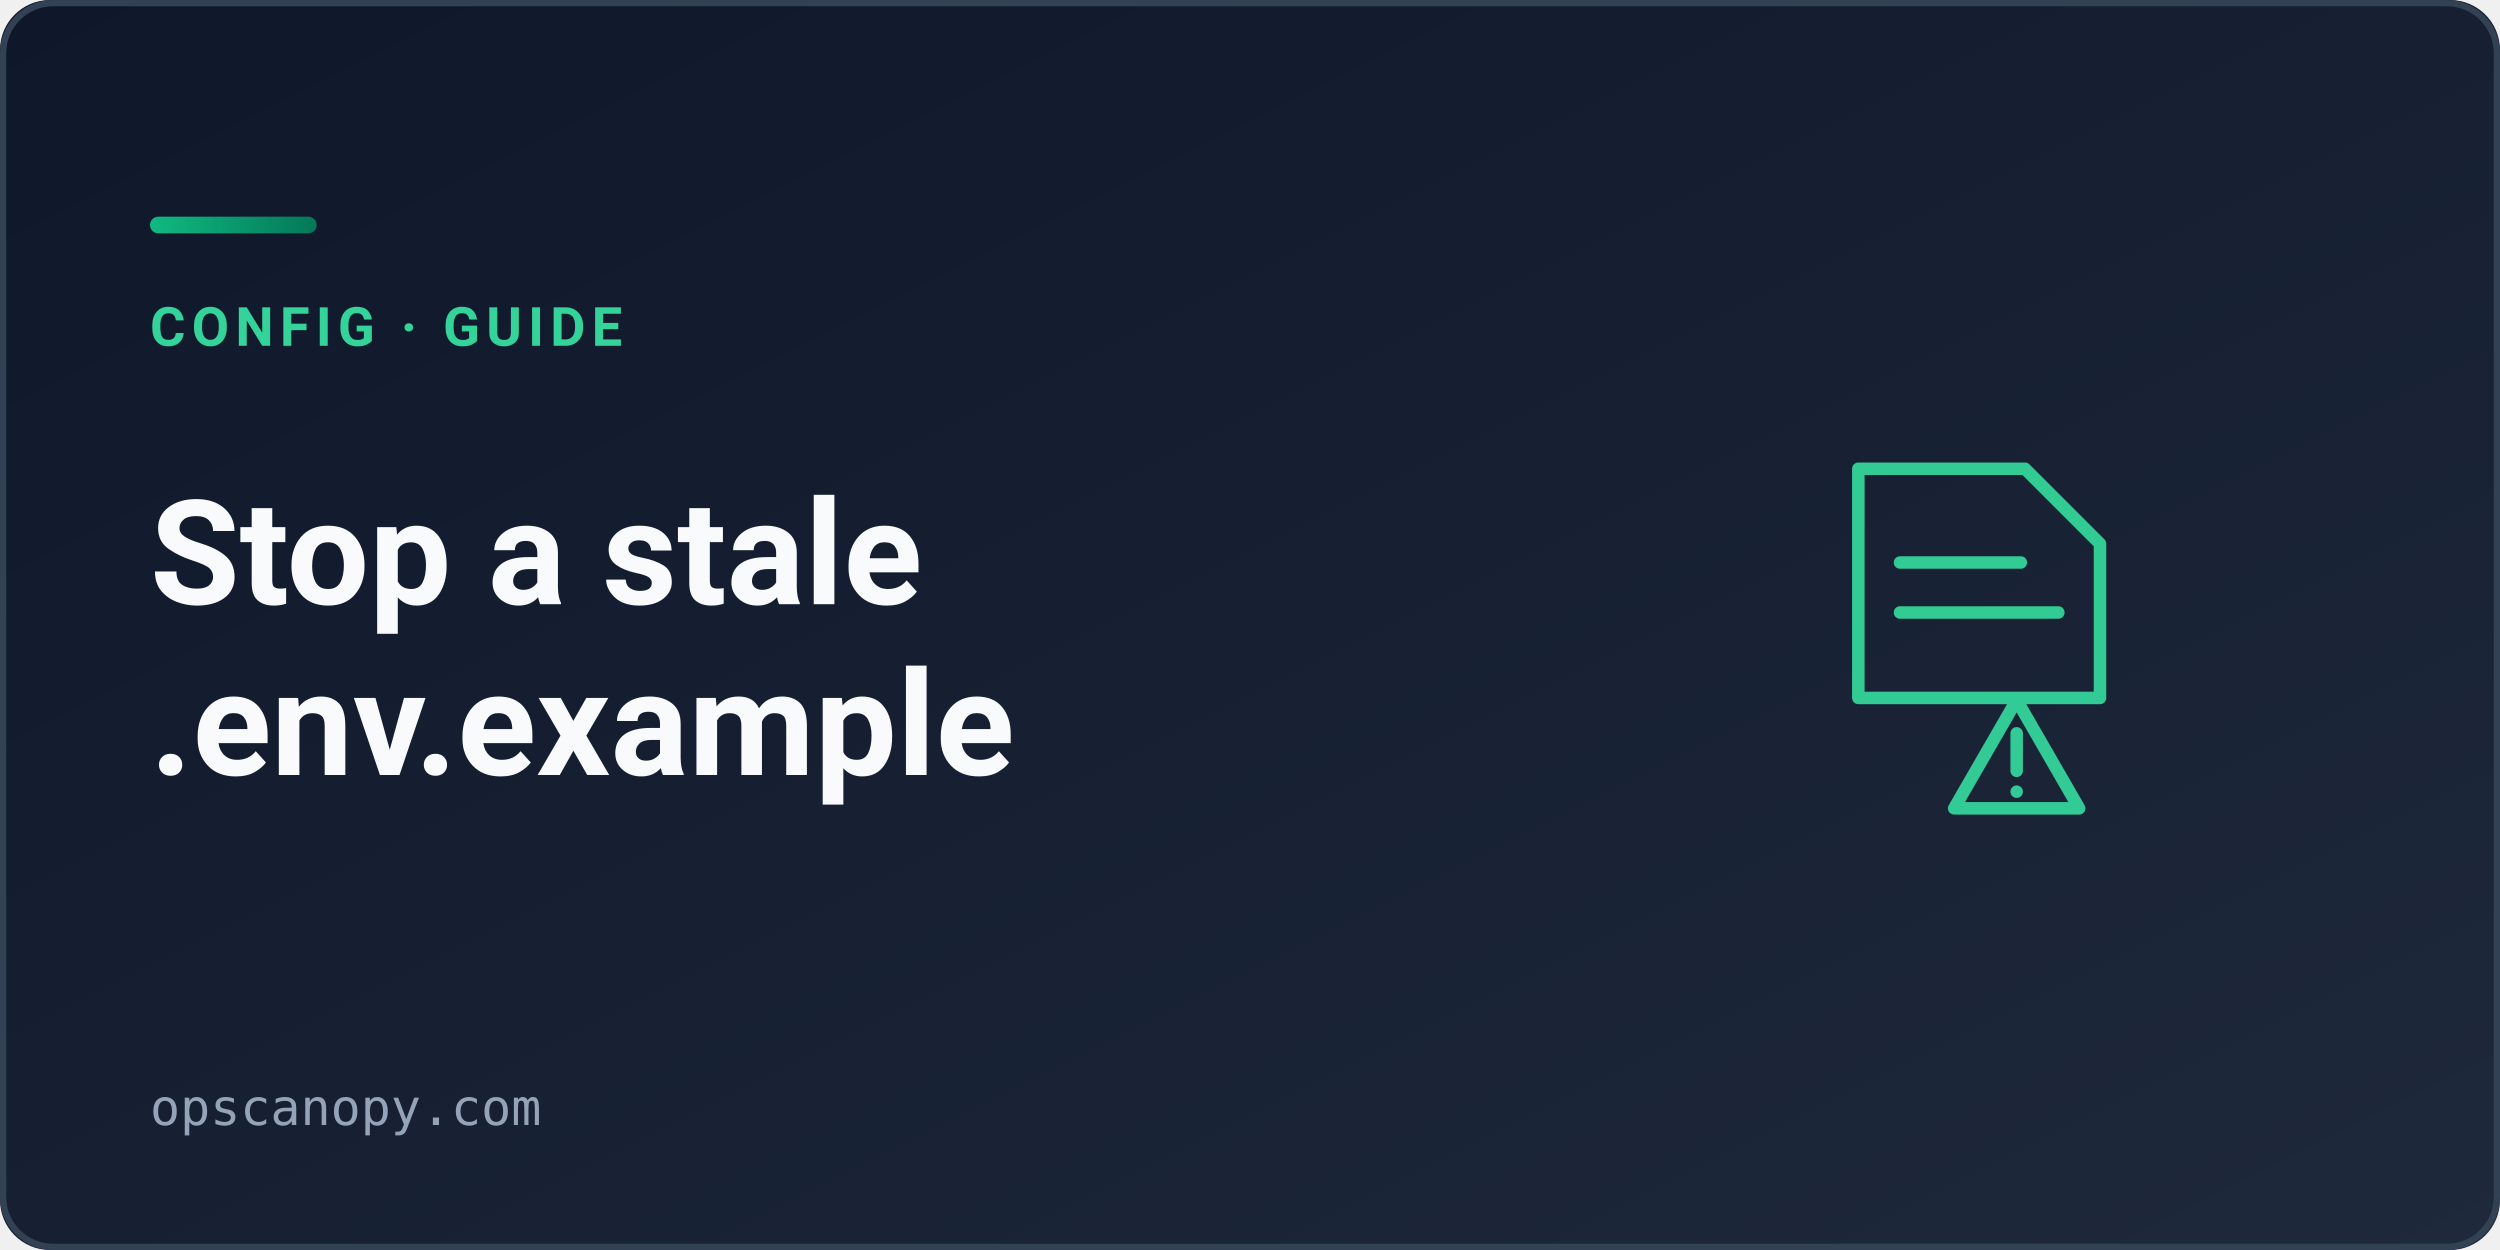
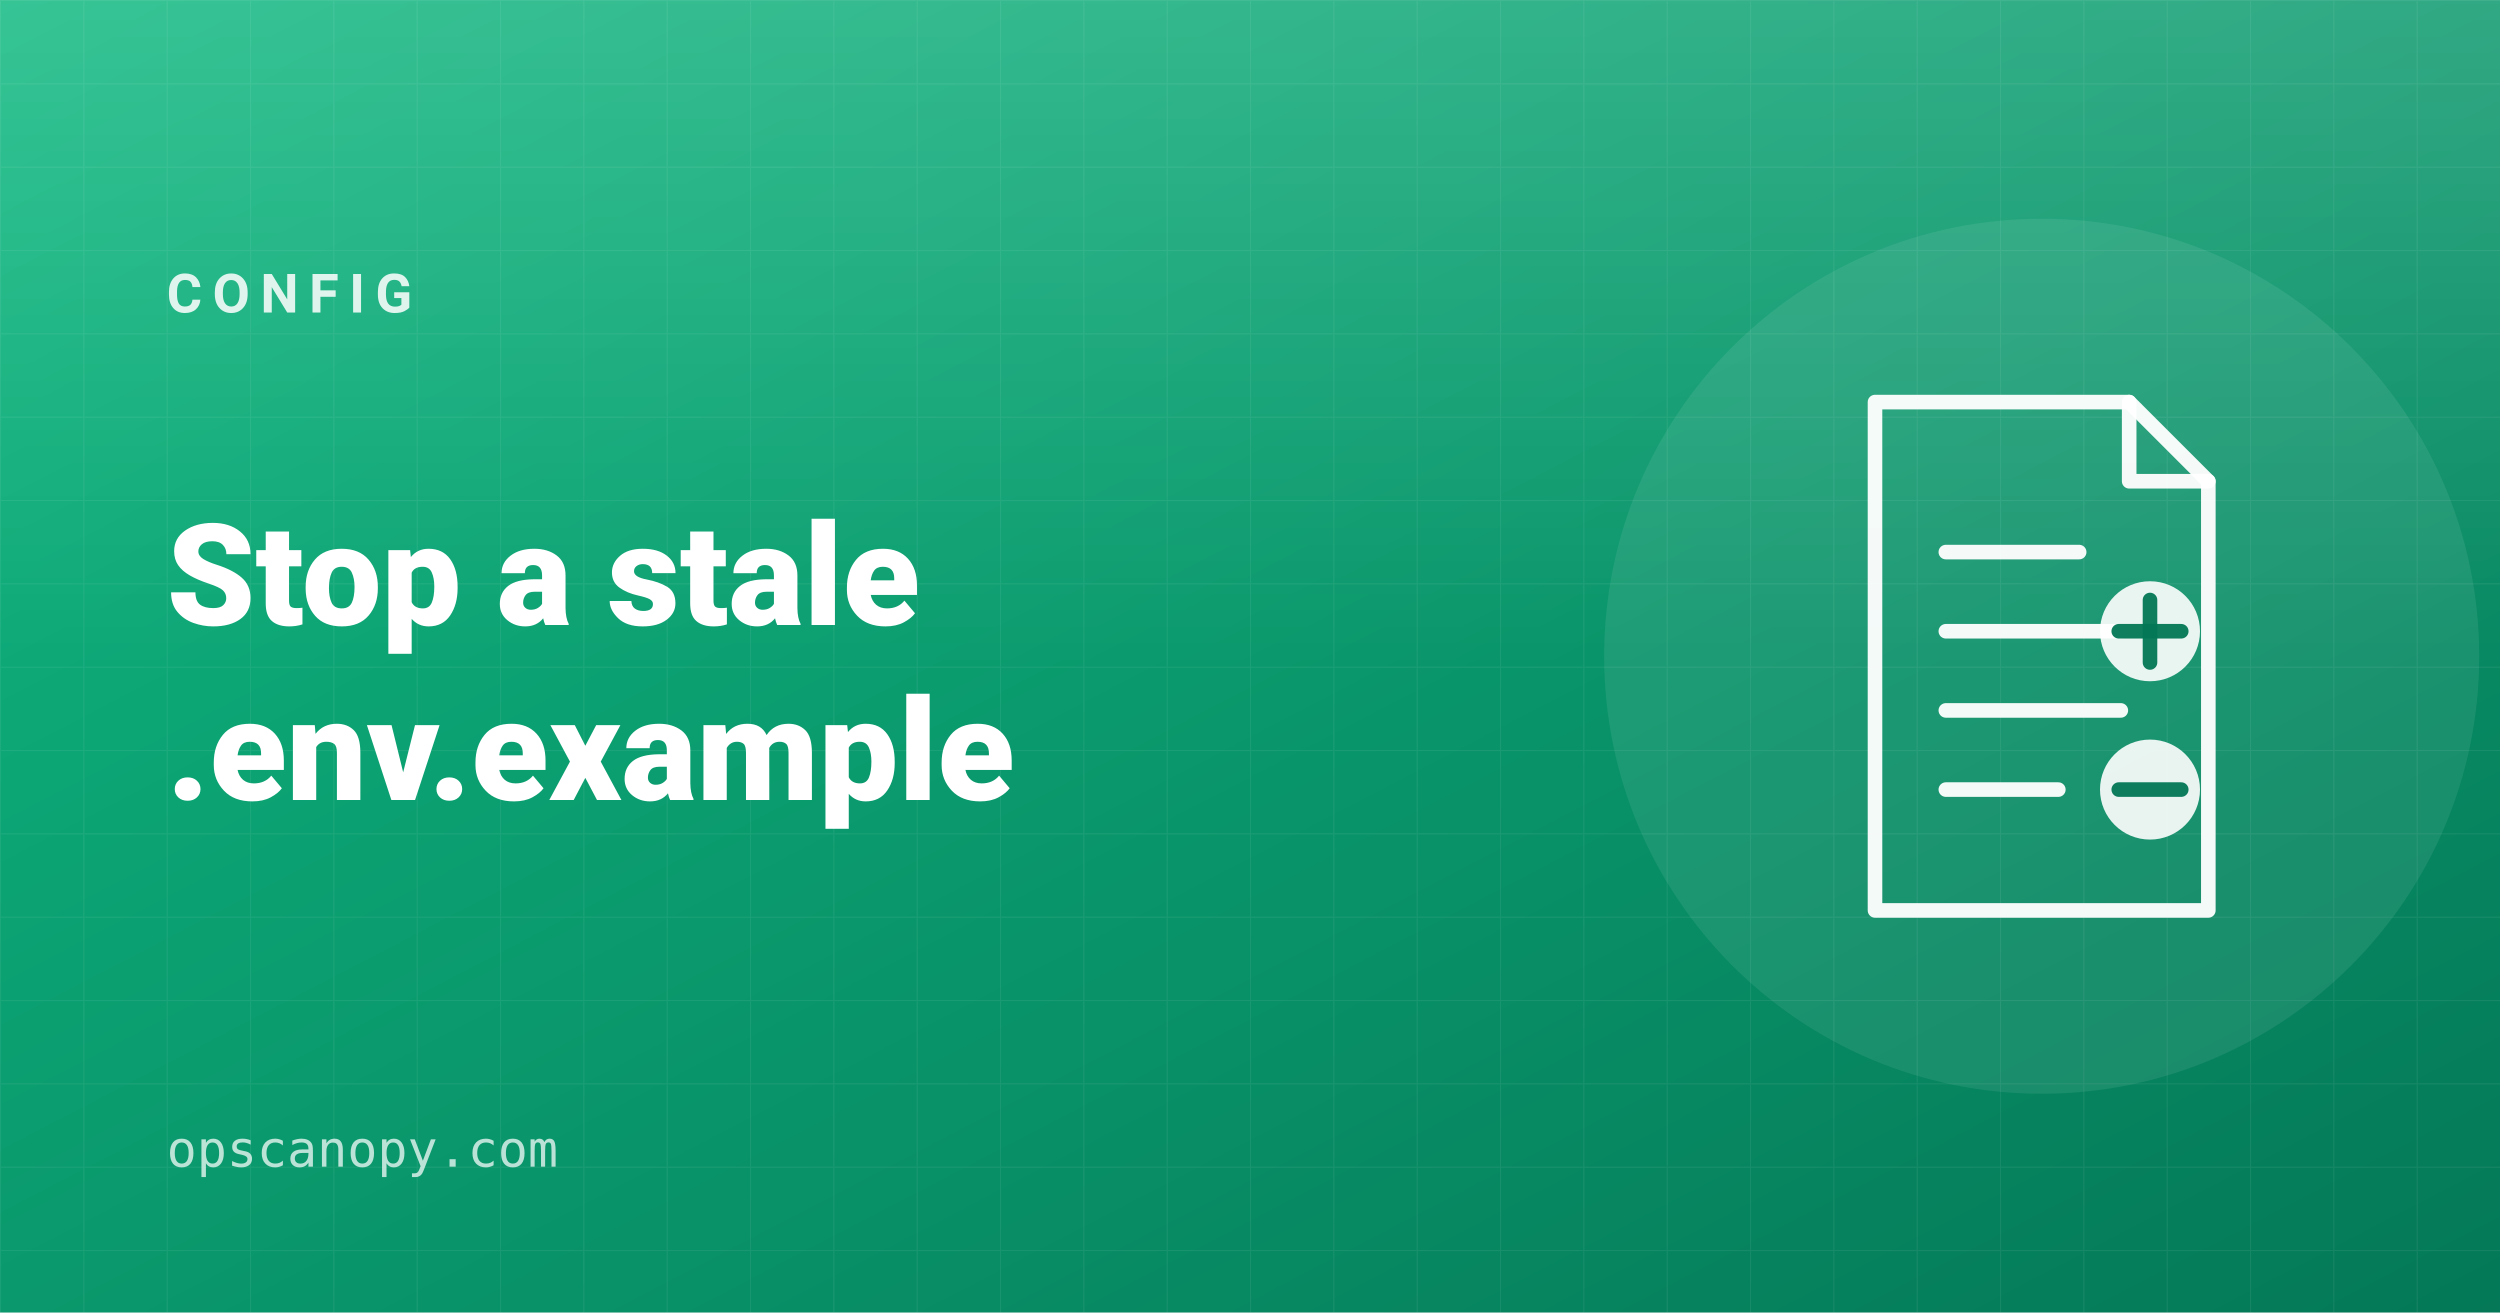
- <svg xmlns="http://www.w3.org/2000/svg" viewBox="0 0 1200 600" role="img" aria-label="Stop shipping a stale .env.example">
+ <svg xmlns="http://www.w3.org/2000/svg" viewBox="0 0 1200 630" role="img" aria-label="Stop shipping a stale .env.example — OpsCanopy config guide">
  <defs>
    <linearGradient id="bg" x1="0" y1="0" x2="1" y2="1">
-       <stop offset="0" stop-color="#0f172a" />
-       <stop offset="1" stop-color="#1e293b" />
-     </linearGradient>
-     <linearGradient id="accent" x1="0" y1="0" x2="1" y2="0">
      <stop offset="0" stop-color="#10b981" />
      <stop offset="1" stop-color="#047857" />
    </linearGradient>
+     <linearGradient id="sheen" x1="0" y1="0" x2="0" y2="1">
+       <stop offset="0" stop-color="#ffffff" stop-opacity="0.16" />
+       <stop offset="1" stop-color="#ffffff" stop-opacity="0" />
+     </linearGradient>
+     <pattern id="grid" width="40" height="40" patternUnits="userSpaceOnUse">
+       <path d="M40 0 H0 V40" fill="none" stroke="#ffffff" stroke-opacity="0.07" stroke-width="1" />
+     </pattern>
  </defs>
-   <rect width="1200" height="600" rx="24" fill="url(#bg)" />
-   <rect x="1.5" y="1.5" width="1197" height="597" rx="24" fill="none" stroke="#334155" stroke-width="3" />
-   <rect x="72" y="104" width="80" height="8" rx="4" fill="url(#accent)" />
-   <text x="72" y="166" font-family="ui-sans-serif, system-ui, Segoe UI, Roboto, sans-serif" font-size="26" font-weight="600" letter-spacing="3" fill="#34d399">CONFIG · GUIDE</text>
-   <text font-family="ui-sans-serif, system-ui, Segoe UI, Roboto, sans-serif" font-size="70" font-weight="700" fill="#f8fafc">
-     <tspan x="72" y="290">Stop a stale</tspan>
-     <tspan x="72" y="372">.env.example</tspan>
+   <rect width="1200" height="630" fill="url(#bg)" />
+   <rect width="1200" height="630" fill="url(#grid)" />
+   <rect width="1200" height="320" fill="url(#sheen)" />
+   <circle cx="980" cy="315" r="210" fill="#ffffff" fill-opacity="0.08" />
+   <text x="80" y="150" font-family="ui-sans-serif, system-ui, Segoe UI, Roboto, sans-serif" font-size="26" font-weight="700" letter-spacing="5" fill="#ffffff" fill-opacity="0.85">CONFIG</text>
+   <text font-family="ui-sans-serif, system-ui, Segoe UI, Roboto, sans-serif" font-size="68" font-weight="800" fill="#ffffff">
+     <tspan x="80" y="300">Stop a stale</tspan>
+     <tspan x="80" y="384">.env.example</tspan>
  </text>
-   <text x="72" y="540" font-family="ui-monospace, SFMono-Regular, Menlo, Consolas, monospace" font-size="24" fill="#94a3b8">opscanopy.com</text>
-   <g transform="translate(950,300)" stroke="#34d399" stroke-width="6" fill="none" stroke-linecap="round" stroke-linejoin="round" opacity="0.95">
-     <path d="M-58 -75 H22 L58 -39 V35 H-58 Z" />
-     <line x1="-38" y1="-30" x2="20" y2="-30" />
-     <line x1="-38" y1="-6" x2="38" y2="-6" />
-     <path d="M18 36 L48 88 H-12 Z" />
-     <line x1="18" y1="52" x2="18" y2="70" />
-     <line x1="18" y1="80" x2="18" y2="80" />
+   <text x="80" y="560" font-family="ui-monospace, SFMono-Regular, Menlo, Consolas, monospace" font-size="24" fill="#ffffff" fill-opacity="0.72">opscanopy.com</text>
+   <g transform="translate(980,315)" stroke="#ffffff" stroke-opacity="0.95" stroke-width="7" fill="none" stroke-linecap="round" stroke-linejoin="round">
+     <path d="M-80 -122 H42 L80 -84 V122 H-80 Z" />
+     <path d="M42 -122 V-84 H80" />
+     <line x1="-46" y1="-50" x2="18" y2="-50" />
+     <line x1="-46" y1="-12" x2="38" y2="-12" />
+     <line x1="-46" y1="26" x2="38" y2="26" />
+     <line x1="-46" y1="64" x2="8" y2="64" />
+     <circle cx="52" cy="-12" r="24" stroke="none" fill="#ffffff" fill-opacity="0.9" />
+     <g stroke="#047857" stroke-width="7">
+       <line x1="52" y1="-27" x2="52" y2="3" />
+       <line x1="37" y1="-12" x2="67" y2="-12" />
+     </g>
+     <circle cx="52" cy="64" r="24" stroke="none" fill="#ffffff" fill-opacity="0.9" />
+     <g stroke="#047857" stroke-width="7">
+       <line x1="37" y1="64" x2="67" y2="64" />
+     </g>
  </g>
</svg>
